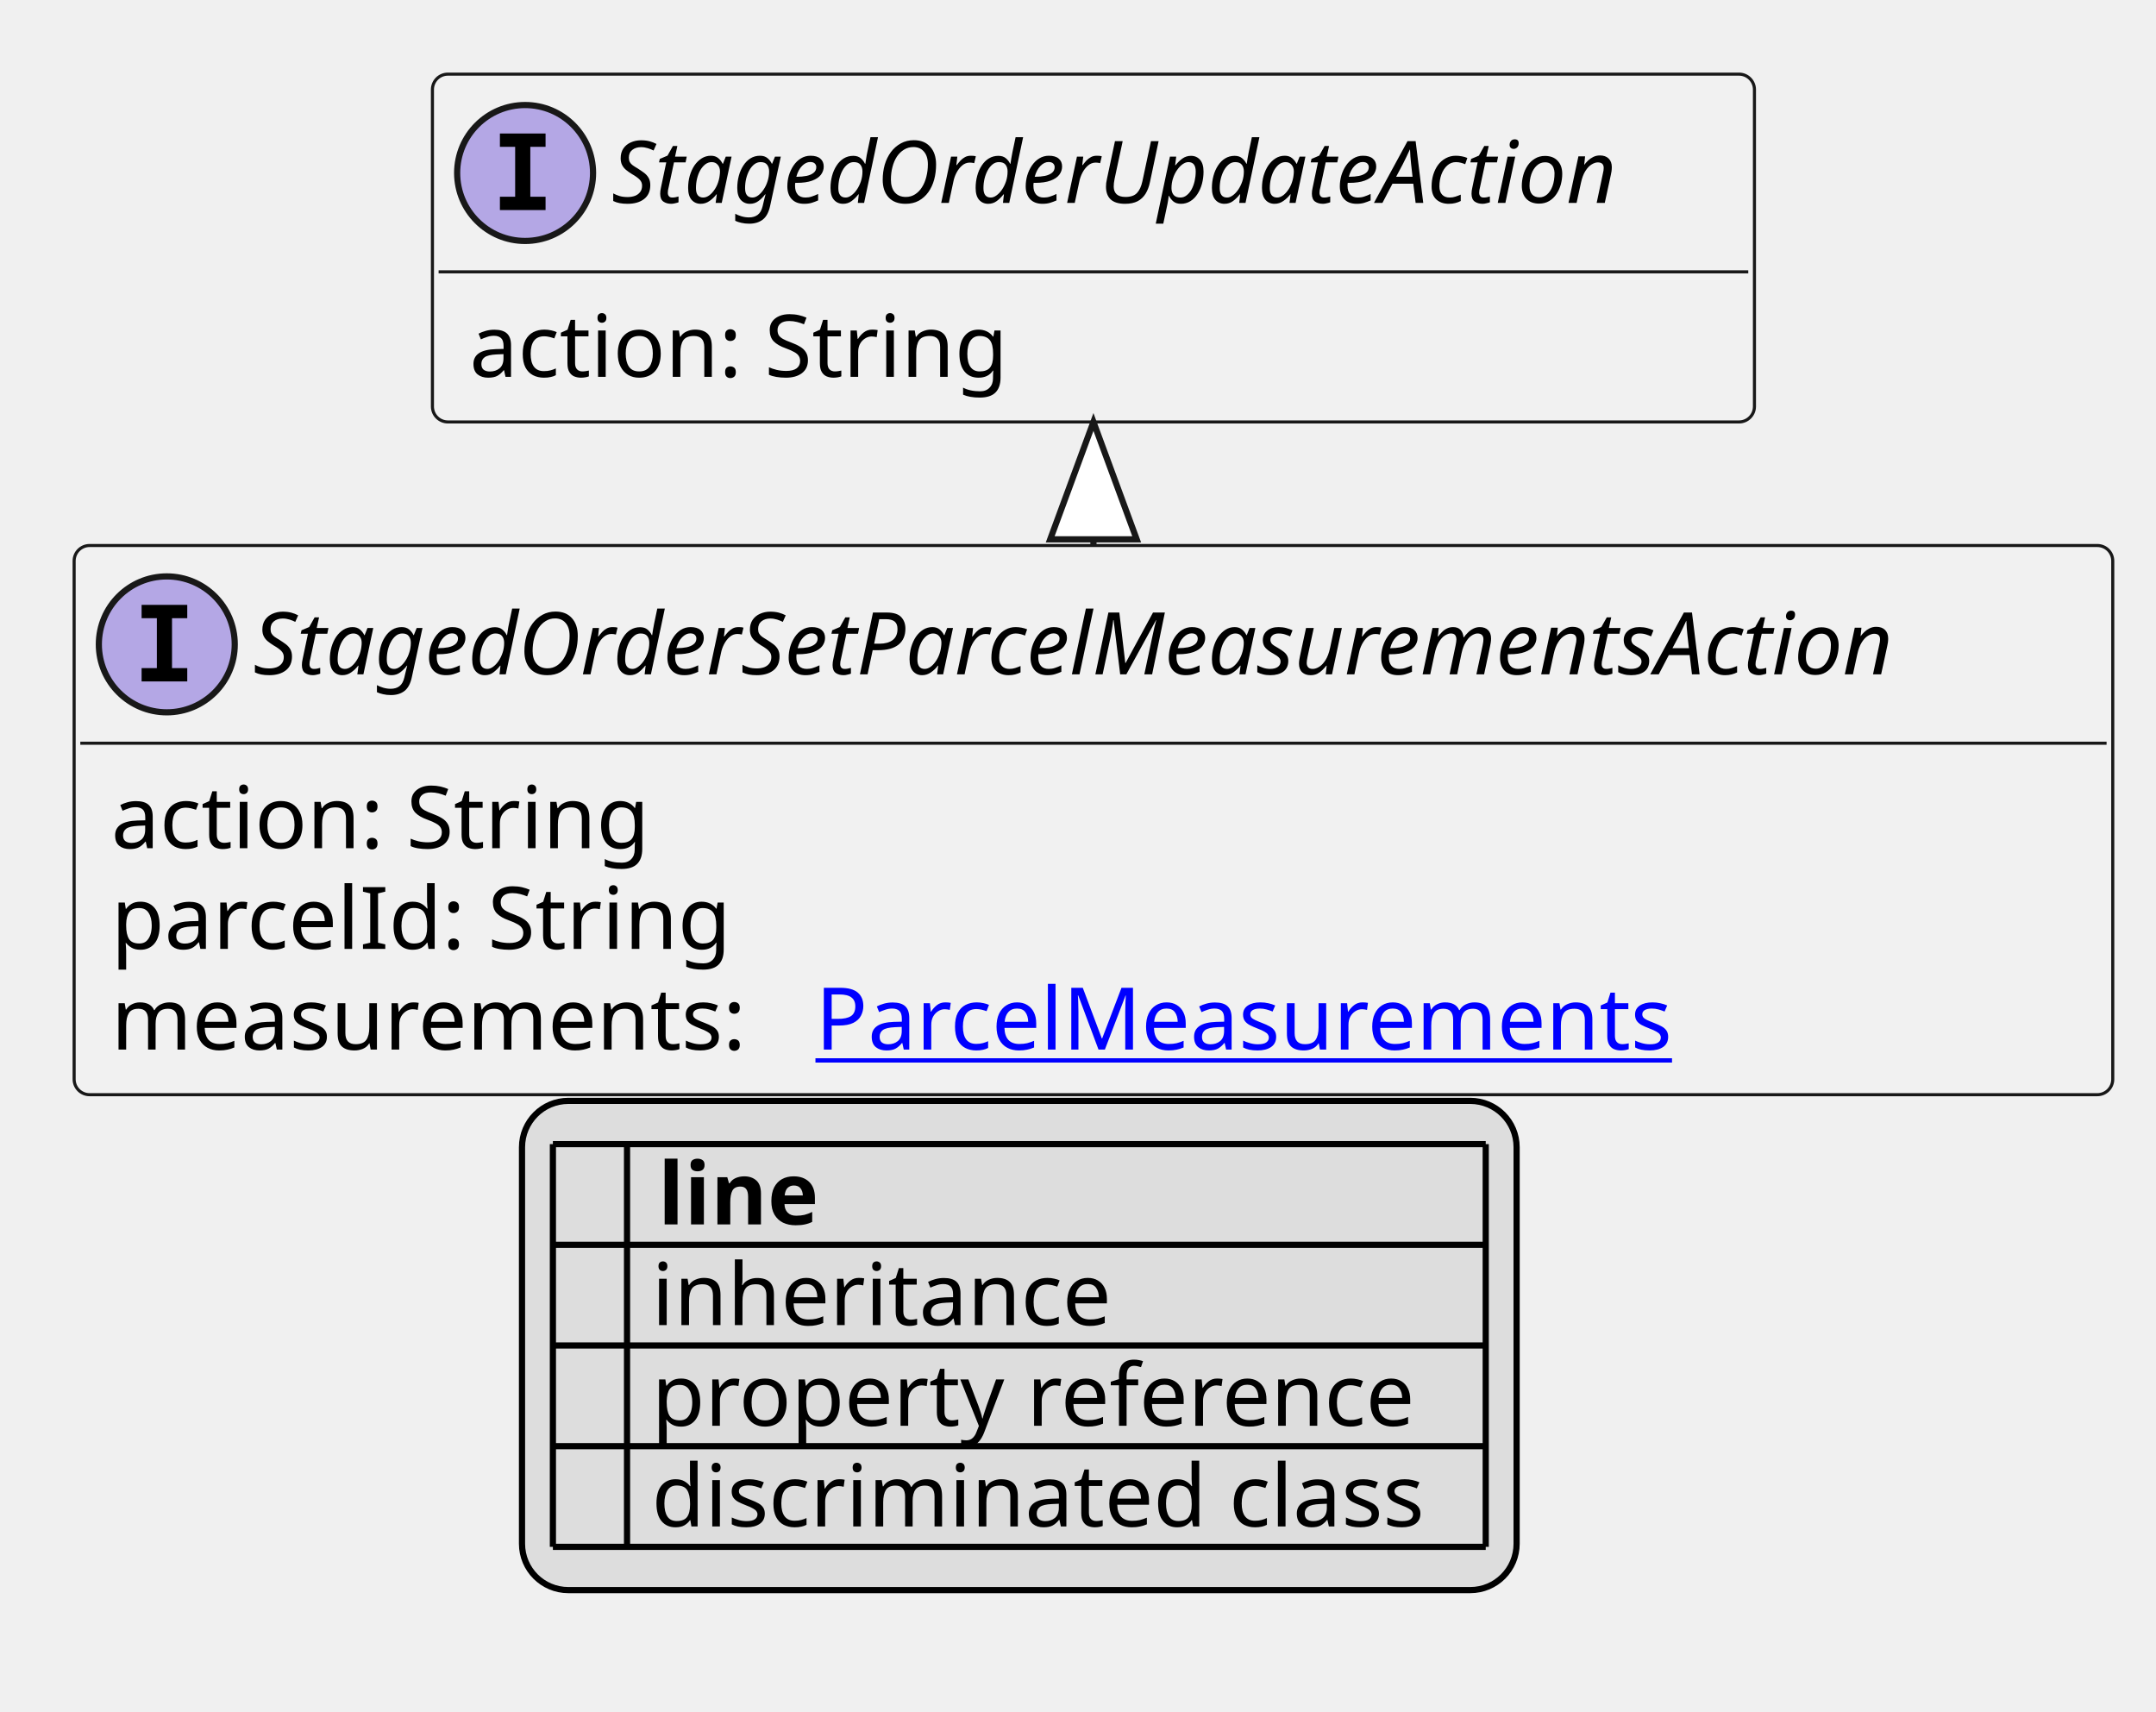
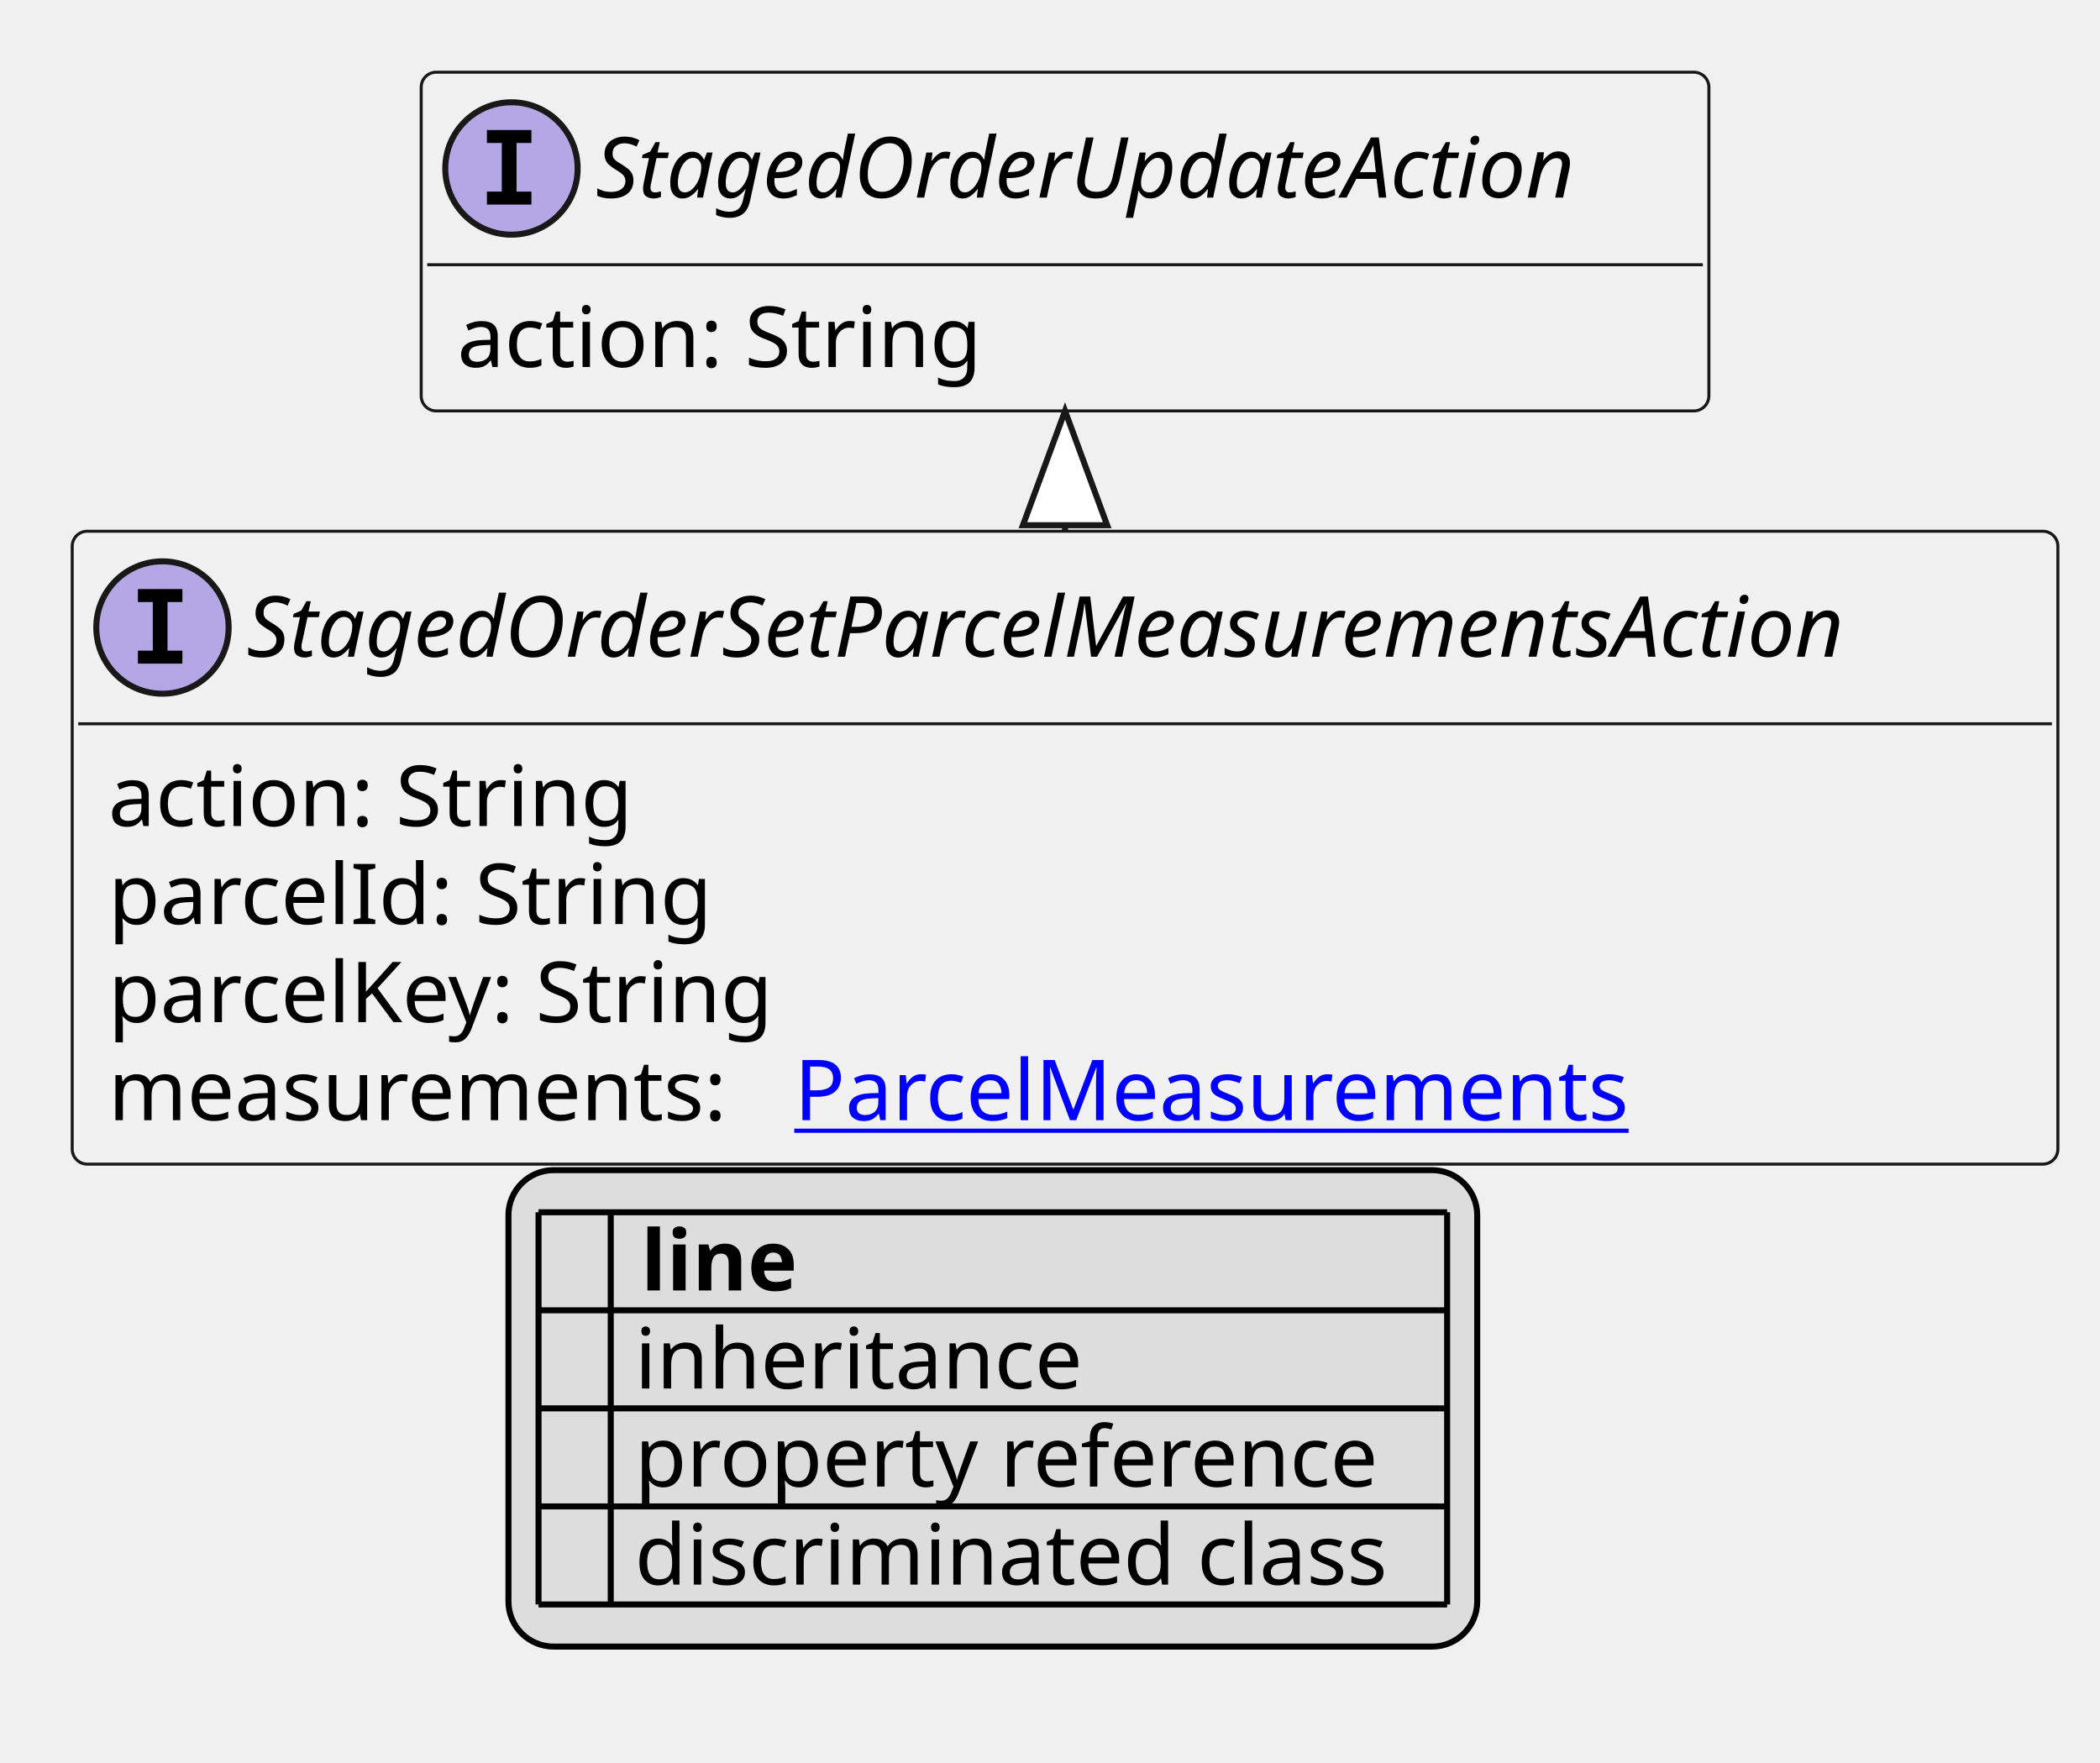
- <svg xmlns="http://www.w3.org/2000/svg" xmlns:xlink="http://www.w3.org/1999/xlink" contentStyleType="text/css" height="277px" preserveAspectRatio="none" style="width:349px;height:277px;background:#FFFFFF;" version="1.1" viewBox="0 0 349 277" width="349px" zoomAndPan="magnify">
+ <svg xmlns="http://www.w3.org/2000/svg" xmlns:xlink="http://www.w3.org/1999/xlink" contentStyleType="text/css" height="293px" preserveAspectRatio="none" style="width:349px;height:293px;background:#FFFFFF;" version="1.1" viewBox="0 0 349 293" width="349px" zoomAndPan="magnify">
  <defs>
-     <filter height="1" id="b75mnx1ove3hq0" width="1" x="0" y="0">
+     <filter height="1" id="bm8njhxasnbaw0" width="1" x="0" y="0">
      <feFlood flood-color="#000000" result="flood" />
      <feComposite in="SourceGraphic" in2="flood" operator="over" />
    </filter>
-     <filter height="1" id="b75mnx1ove3hq1" width="1" x="0" y="0">
+     <filter height="1" id="bm8njhxasnbaw1" width="1" x="0" y="0">
      <feFlood flood-color="#008000" result="flood" />
      <feComposite in="SourceGraphic" in2="flood" operator="over" />
    </filter>
-     <filter height="1" id="b75mnx1ove3hq2" width="1" x="0" y="0">
+     <filter height="1" id="bm8njhxasnbaw2" width="1" x="0" y="0">
      <feFlood flood-color="#0000FF" result="flood" />
      <feComposite in="SourceGraphic" in2="flood" operator="over" />
    </filter>
  </defs>
  <g>
    <a href="StagedOrderSetParcelMeasurementsAction.svg" target="_top" title="StagedOrderSetParcelMeasurementsAction.svg" xlink:actuate="onRequest" xlink:href="StagedOrderSetParcelMeasurementsAction.svg" xlink:show="new" xlink:title="StagedOrderSetParcelMeasurementsAction.svg" xlink:type="simple">
      <g id="elem_StagedOrderSetParcelMeasurementsAction">
-         <rect codeLine="10" fill="#F1F1F1" height="88.891" id="StagedOrderSetParcelMeasurementsAction" rx="2.5" ry="2.5" style="stroke:#181818;stroke-width:0.5;" width="330" x="12" y="88.297" />
+         <rect codeLine="10" fill="#F1F1F1" height="105.188" id="StagedOrderSetParcelMeasurementsAction" rx="2.5" ry="2.5" style="stroke:#181818;stroke-width:0.5;" width="330" x="12" y="88.297" />
        <ellipse cx="27" cy="104.297" fill="#B4A7E5" rx="11" ry="11" style="stroke:#181818;stroke-width:1.0;" />
        <path d="M22.922,100.062 L22.922,97.906 L30.312,97.906 L30.312,100.062 L27.844,100.062 L27.844,108.141 L30.312,108.141 L30.312,110.297 L22.922,110.297 L22.922,108.141 L25.391,108.141 L25.391,100.062 L22.922,100.062 Z " fill="#000000" />
        <text fill="#000000" font-family="sans-serif" font-size="14" font-style="italic" lengthAdjust="spacing" textLength="298" x="41" y="109.144">StagedOrderSetParcelMeasurementsAction</text>
        <line style="stroke:#181818;stroke-width:0.5;" x1="13" x2="341" y1="120.297" y2="120.297" />
        <text fill="#000000" font-family="sans-serif" font-size="14" lengthAdjust="spacing" textLength="91" x="18" y="137.292">action: String</text>
        <text fill="#000000" font-family="sans-serif" font-size="14" lengthAdjust="spacing" textLength="103" x="18" y="153.589">parcelId: String</text>
-         <text fill="#000000" font-family="sans-serif" font-size="14" lengthAdjust="spacing" textLength="110" x="18" y="169.886">measurements:</text>
+         <text fill="#000000" font-family="sans-serif" font-size="14" lengthAdjust="spacing" textLength="116" x="18" y="169.886">parcelKey: String</text>
+         <text fill="#000000" font-family="sans-serif" font-size="14" lengthAdjust="spacing" textLength="110" x="18" y="186.183">measurements:</text>
        <a href="ParcelMeasurements.svg" target="_top" title="ParcelMeasurements.svg" xlink:actuate="onRequest" xlink:href="ParcelMeasurements.svg" xlink:show="new" xlink:title="ParcelMeasurements.svg" xlink:type="simple">
-           <text fill="#0000FF" font-family="sans-serif" font-size="14" lengthAdjust="spacing" text-decoration="underline" textLength="146" x="132" y="169.886">ParcelMeasurements</text>
+           <text fill="#0000FF" font-family="sans-serif" font-size="14" lengthAdjust="spacing" text-decoration="underline" textLength="146" x="132" y="186.183">ParcelMeasurements</text>
        </a>
      </g>
    </a>
    <a href="StagedOrderUpdateAction.svg" target="_top" title="StagedOrderUpdateAction.svg" xlink:actuate="onRequest" xlink:href="StagedOrderUpdateAction.svg" xlink:show="new" xlink:title="StagedOrderUpdateAction.svg" xlink:type="simple">
      <g id="elem_StagedOrderUpdateAction">
-         <rect codeLine="15" fill="#F1F1F1" height="56.297" id="StagedOrderUpdateAction" rx="2.5" ry="2.5" style="stroke:#181818;stroke-width:0.5;" width="214" x="70" y="12" />
+         <rect codeLine="16" fill="#F1F1F1" height="56.297" id="StagedOrderUpdateAction" rx="2.5" ry="2.5" style="stroke:#181818;stroke-width:0.5;" width="214" x="70" y="12" />
        <ellipse cx="85" cy="28" fill="#B4A7E5" rx="11" ry="11" style="stroke:#181818;stroke-width:1.0;" />
        <path d="M80.922,23.766 L80.922,21.609 L88.312,21.609 L88.312,23.766 L85.844,23.766 L85.844,31.844 L88.312,31.844 L88.312,34 L80.922,34 L80.922,31.844 L83.391,31.844 L83.391,23.766 L80.922,23.766 Z " fill="#000000" />
        <text fill="#000000" font-family="sans-serif" font-size="14" font-style="italic" lengthAdjust="spacing" textLength="182" x="99" y="32.847">StagedOrderUpdateAction</text>
        <line style="stroke:#181818;stroke-width:0.5;" x1="71" x2="283" y1="44" y2="44" />
        <text fill="#000000" font-family="sans-serif" font-size="14" lengthAdjust="spacing" textLength="91" x="76" y="60.995">action: String</text>
      </g>
    </a>
    <line style="stroke:#181818;stroke-width:1.0;" x1="177" x2="177" y1="68.297" y2="88.297" />
    <polygon fill="#FFFFFF" points="177,68.297,170,87.297,184,87.297,177,68.297" style="stroke:#181818;stroke-width:1.0;" />
-     <rect fill="#DDDDDD" height="79.188" id="_legend" rx="7.5" ry="7.5" style="stroke:#000000;stroke-width:1.0;" width="161" x="84.5" y="178.188" />
-     <text fill="#000000" font-family="sans-serif" font-size="14" font-weight="bold" lengthAdjust="spacing" textLength="5" x="89.5" y="198.183"> </text>
-     <text fill="#000000" font-family="sans-serif" font-size="14" font-weight="bold" lengthAdjust="spacing" textLength="28" x="106.5" y="198.183">line</text>
-     <text fill="#000000" filter="url(#b75mnx1ove3hq0)" font-family="sans-serif" font-size="14" lengthAdjust="spacing" textLength="12" x="89.5" y="214.48">   </text>
-     <text fill="#000000" font-family="sans-serif" font-size="14" lengthAdjust="spacing" textLength="77" x="105.5" y="214.48">inheritance</text>
-     <text fill="#000000" filter="url(#b75mnx1ove3hq1)" font-family="sans-serif" font-size="14" lengthAdjust="spacing" textLength="12" x="89.5" y="230.776">   </text>
-     <text fill="#000000" font-family="sans-serif" font-size="14" lengthAdjust="spacing" textLength="129" x="105.5" y="230.776">property reference</text>
-     <text fill="#000000" filter="url(#b75mnx1ove3hq2)" font-family="sans-serif" font-size="14" lengthAdjust="spacing" textLength="12" x="89.5" y="247.073">   </text>
-     <text fill="#000000" font-family="sans-serif" font-size="14" lengthAdjust="spacing" textLength="131" x="105.5" y="247.073">discriminated class</text>
-     <line style="stroke:#000000;stroke-width:1.0;" x1="89.5" x2="240.5" y1="185.188" y2="185.188" />
+     <rect fill="#DDDDDD" height="79.188" id="_legend" rx="7.5" ry="7.5" style="stroke:#000000;stroke-width:1.0;" width="161" x="84.5" y="194.484" />
+     <text fill="#000000" font-family="sans-serif" font-size="14" font-weight="bold" lengthAdjust="spacing" textLength="5" x="89.5" y="214.48"> </text>
+     <text fill="#000000" font-family="sans-serif" font-size="14" font-weight="bold" lengthAdjust="spacing" textLength="28" x="106.5" y="214.48">line</text>
+     <text fill="#000000" filter="url(#bm8njhxasnbaw0)" font-family="sans-serif" font-size="14" lengthAdjust="spacing" textLength="12" x="89.5" y="230.776">   </text>
+     <text fill="#000000" font-family="sans-serif" font-size="14" lengthAdjust="spacing" textLength="77" x="105.5" y="230.776">inheritance</text>
+     <text fill="#000000" filter="url(#bm8njhxasnbaw1)" font-family="sans-serif" font-size="14" lengthAdjust="spacing" textLength="12" x="89.5" y="247.073">   </text>
+     <text fill="#000000" font-family="sans-serif" font-size="14" lengthAdjust="spacing" textLength="129" x="105.5" y="247.073">property reference</text>
+     <text fill="#000000" filter="url(#bm8njhxasnbaw2)" font-family="sans-serif" font-size="14" lengthAdjust="spacing" textLength="12" x="89.5" y="263.37">   </text>
+     <text fill="#000000" font-family="sans-serif" font-size="14" lengthAdjust="spacing" textLength="131" x="105.5" y="263.37">discriminated class</text>
    <line style="stroke:#000000;stroke-width:1.0;" x1="89.5" x2="240.5" y1="201.484" y2="201.484" />
    <line style="stroke:#000000;stroke-width:1.0;" x1="89.5" x2="240.5" y1="217.781" y2="217.781" />
    <line style="stroke:#000000;stroke-width:1.0;" x1="89.5" x2="240.5" y1="234.078" y2="234.078" />
    <line style="stroke:#000000;stroke-width:1.0;" x1="89.5" x2="240.5" y1="250.375" y2="250.375" />
-     <line style="stroke:#000000;stroke-width:1.0;" x1="89.5" x2="89.5" y1="185.188" y2="250.375" />
-     <line style="stroke:#000000;stroke-width:1.0;" x1="101.5" x2="101.5" y1="185.188" y2="250.375" />
-     <line style="stroke:#000000;stroke-width:1.0;" x1="240.5" x2="240.5" y1="185.188" y2="250.375" />
+     <line style="stroke:#000000;stroke-width:1.0;" x1="89.5" x2="240.5" y1="266.672" y2="266.672" />
+     <line style="stroke:#000000;stroke-width:1.0;" x1="89.5" x2="89.5" y1="201.484" y2="266.672" />
+     <line style="stroke:#000000;stroke-width:1.0;" x1="101.5" x2="101.5" y1="201.484" y2="266.672" />
+     <line style="stroke:#000000;stroke-width:1.0;" x1="240.5" x2="240.5" y1="201.484" y2="266.672" />
  </g>
</svg>
